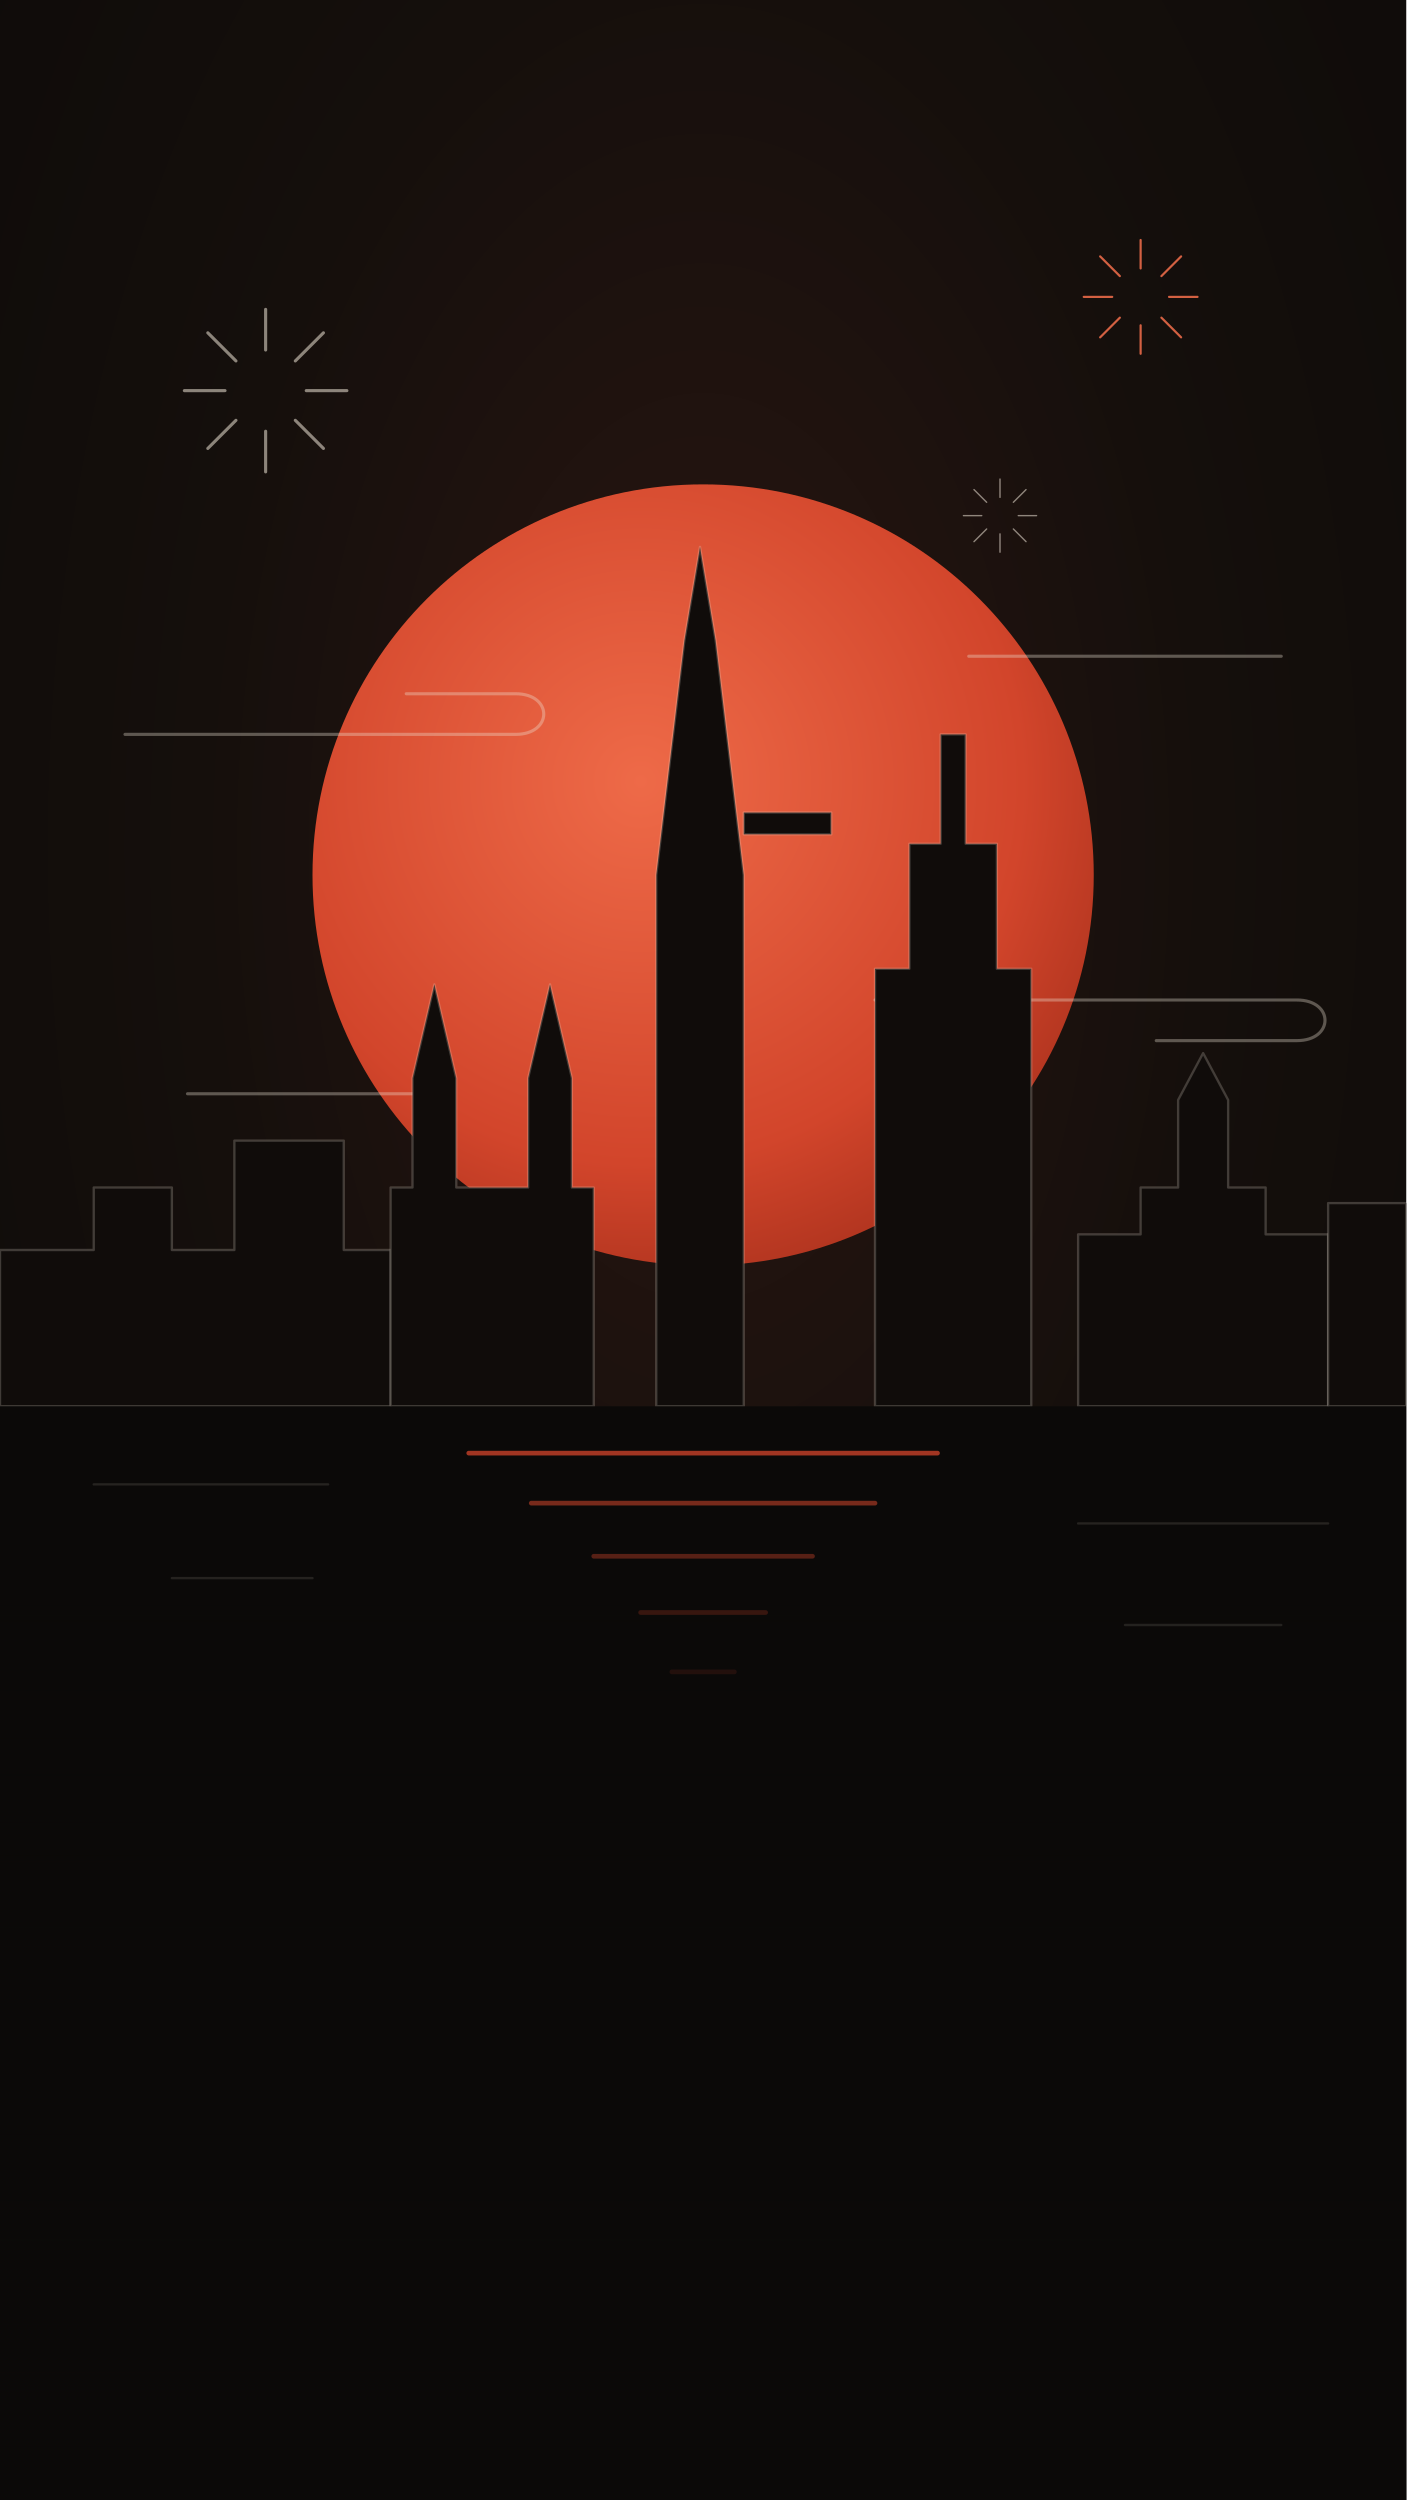
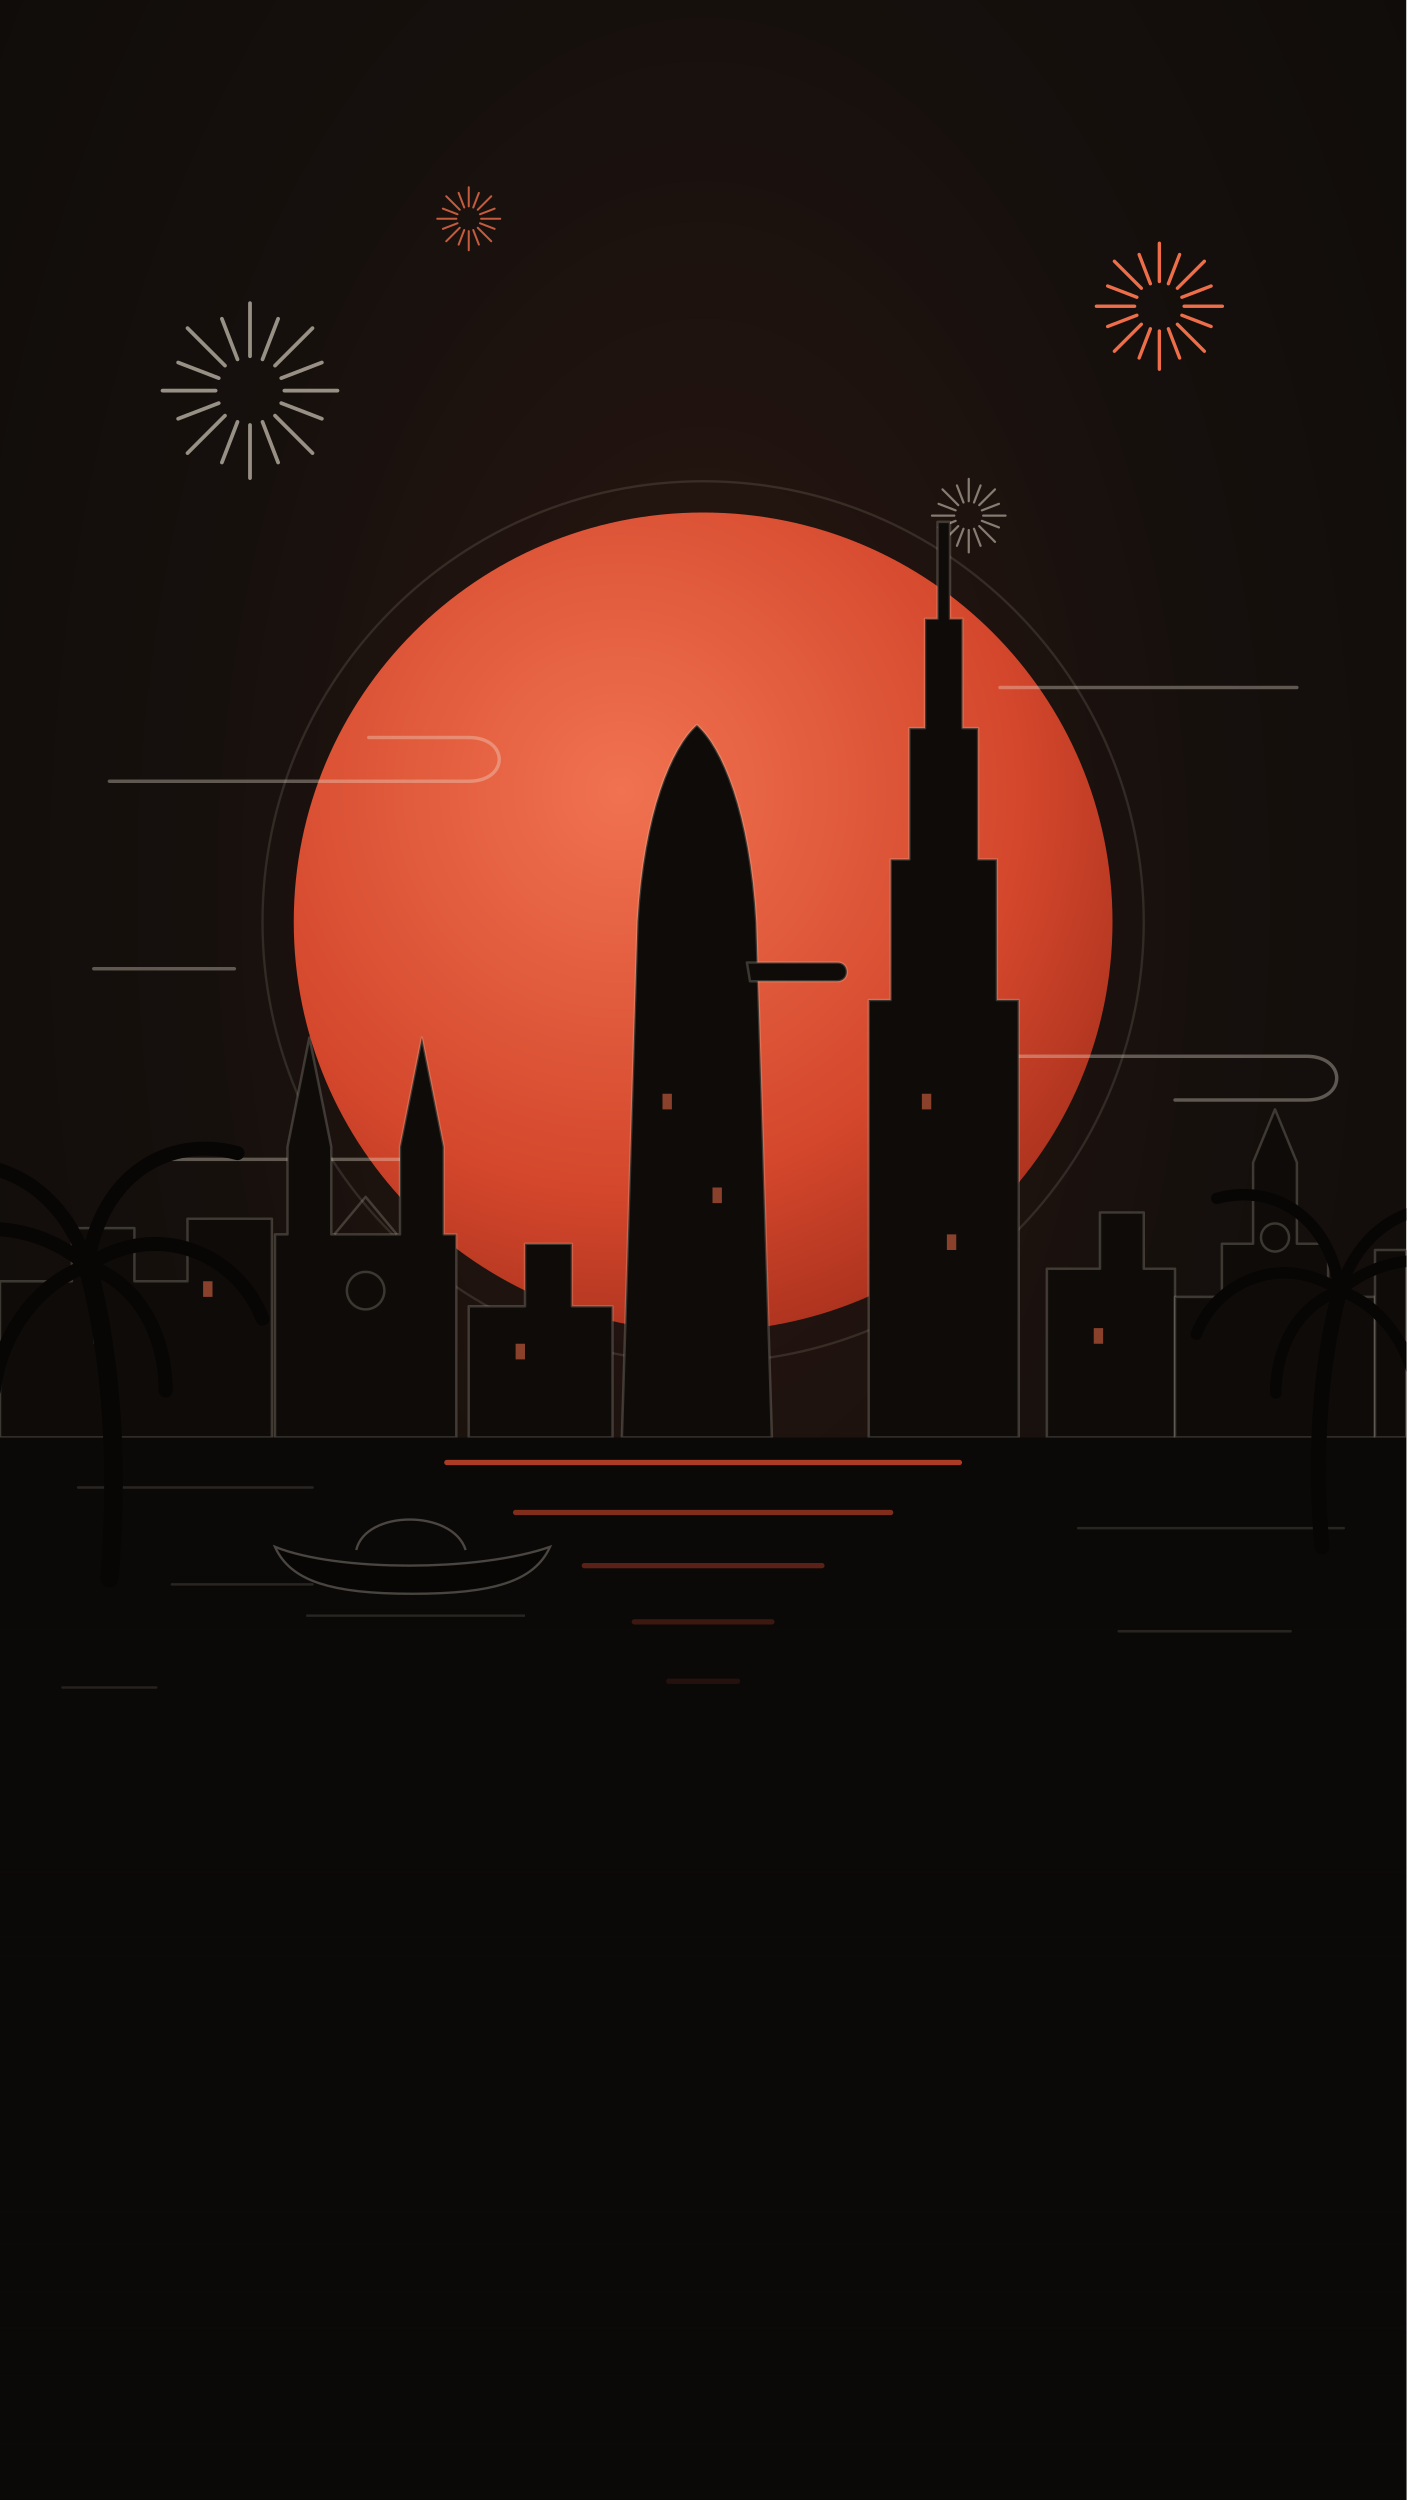
<svg xmlns="http://www.w3.org/2000/svg" viewBox="0 0 900 1600" preserveAspectRatio="xMidYMid slice">
  <defs>
-     <radialGradient id="bg" cx="50%" cy="34%" r="80%">
-       <stop offset="0" stop-color="#2a1611" />
-       <stop offset=".45" stop-color="#150f0c" />
+     <radialGradient id="bg" cx="50%" cy="36%" r="85%">
+       <stop offset="0" stop-color="#2c1711" />
+       <stop offset=".42" stop-color="#16100d" />
      <stop offset="1" stop-color="#0b0908" />
    </radialGradient>
-     <radialGradient id="sun" cx="42%" cy="38%" r="70%">
-       <stop offset="0" stop-color="#ee6a48" />
-       <stop offset=".7" stop-color="#d2452b" />
-       <stop offset="1" stop-color="#a8301c" />
+     <radialGradient id="sun" cx="40%" cy="34%" r="75%">
+       <stop offset="0" stop-color="#f07250" />
+       <stop offset=".65" stop-color="#d4472c" />
+       <stop offset="1" stop-color="#a22d1a" />
    </radialGradient>
    <linearGradient id="fade" x1="0" y1="0" x2="0" y2="1">
      <stop offset="0" stop-color="#0b0908" stop-opacity="0" />
      <stop offset="1" stop-color="#0b0908" />
    </linearGradient>
+     <g id="fw" fill="none" stroke-linecap="round">
+       <path d="M0-22v-34M0 22v34M-22 0h-34M22 0h34M-16-16l-24-24M16 16l24 24M16-16l24-24M-16 16l-24 24M-8-20l-10-26M8-20l10-26M-8 20l-10 26M8 20l10 26M-20-8l-26-10M-20 8l-26 10M20-8l26-10M20 8l26 10" />
+     </g>
+     <g id="palm" fill="none" stroke="#070605" stroke-linecap="round">
+       <path d="M0 0C6-70 2-140-14-200" stroke-width="12" />
+       <path d="M-14-200c-40-34-96-30-122 6M-14-200c-18-56-66-74-104-60M-14-200c8-58 52-84 96-72M-14-200c44-30 96-8 112 34M-14-200c34 12 50 46 50 80M-14-200c-34 12-56 46-60 80" stroke-width="9" />
+     </g>
  </defs>
  <rect width="900" height="1600" fill="url(#bg)" />
-   <circle cx="450" cy="560" r="250" fill="url(#sun)" />
-   <g fill="none" stroke="#efe6d6" stroke-opacity=".34" stroke-width="2" stroke-linecap="round">
-     <path d="M80 470h250c24 0 24-26 0-26h-70" />
-     <path d="M560 640h270c24 0 24 26 0 26h-90" />
-     <path d="M120 700h160" />
-     <path d="M620 420h200" />
+   <circle cx="450" cy="590" r="262" fill="url(#sun)" />
+   <circle cx="450" cy="590" r="282" fill="none" stroke="#efe6d6" stroke-opacity=".12" stroke-width="1.5" />
+   <g fill="none" stroke="#efe6d6" stroke-opacity=".34" stroke-width="2.2" stroke-linecap="round">
+     <path d="M70 500h230c26 0 26-28 0-28h-64" />
+     <path d="M586 676h250c26 0 26 28 0 28h-84" />
+     <path d="M110 742h170M640 440h190M60 620h90" />
  </g>
-   <g stroke="#efe6d6" stroke-opacity=".55" stroke-width="2" stroke-linecap="round">
-     <g transform="translate(170 250)">
-       <path d="M0-52v26M0 26v26M-52 0h26M26 0h26M-37-37l18 18M19 19l18 18M37-37L19-19M-19 19l-18 18" />
-     </g>
-     <g transform="translate(730 190) scale(.7)" stroke="#e86a48" stroke-opacity=".9">
-       <path d="M0-52v26M0 26v26M-52 0h26M26 0h26M-37-37l18 18M19 19l18 18M37-37L19-19M-19 19l-18 18" />
-     </g>
-     <g transform="translate(640 330) scale(.45)">
-       <path d="M0-52v26M0 26v26M-52 0h26M26 0h26M-37-37l18 18M19 19l18 18M37-37L19-19M-19 19l-18 18" />
-     </g>
+   <use href="#fw" x="160" y="250" stroke="#efe6d6" stroke-opacity=".6" stroke-width="2.4" />
+   <g transform="translate(742 196) scale(.72)">
+     <use href="#fw" stroke="#ee6e4a" stroke-width="3" />
  </g>
-   <g fill="#100c0a" stroke="#efe6d6" stroke-opacity=".22" stroke-width="1.5" stroke-linejoin="round">
-     <path d="M0 900V800h60v-40h50v40h40v-70h70v70h30V900z" />
-     <path d="M250 900V760h14v-70l14-60 14 60v70h46v-70l14-60 14 60v70h14V900z" />
-     <path d="M420 900V560l18-150 10-60 10 60 18 150V900z" />
-     <path d="M476 520h56v14h-56z" />
-     <path d="M560 900V620h22v-80h20v-70h16v70h20v80h22V900z" />
-     <path d="M690 900V790h40v-30h24v-56l16-30 16 30v56h24v30h40V900z" />
-     <path d="M850 900V770h50V900z" />
+   <g transform="translate(620 330) scale(.42)">
+     <use href="#fw" stroke="#efe6d6" stroke-opacity=".5" stroke-width="3.4" />
  </g>
-   <rect y="900" width="900" height="700" fill="#0b0908" />
-   <g stroke="#d2452b" stroke-linecap="round" stroke-width="3">
-     <path d="M300 930h300" stroke-opacity=".75" />
-     <path d="M340 962h220" stroke-opacity=".55" />
-     <path d="M380 996h140" stroke-opacity=".38" />
-     <path d="M410 1032h80" stroke-opacity=".24" />
-     <path d="M430 1070h40" stroke-opacity=".14" />
+   <g transform="translate(300 140) scale(.36)">
+     <use href="#fw" stroke="#ee6e4a" stroke-opacity=".8" stroke-width="3.6" />
  </g>
-   <g stroke="#efe6d6" stroke-opacity=".12" stroke-width="1.5" stroke-linecap="round">
-     <path d="M60 950h150M690 975h160M110 1010h90M720 1040h100" />
+   <g fill="#0f0b09" stroke="#efe6d6" stroke-opacity=".2" stroke-width="1.6" stroke-linejoin="round">
+     <path d="M0 920V820h46v-34h40v34h34V780h54v140z" />
+     <path d="M176 920V790h8v-56l14-70 14 70v56h44v-56l14-70 14 70v56h8v130z" />
+     <path d="M214 790l20-24 20 24" fill="none" />
+     <circle cx="234" cy="826" r="12" fill="none" />
+     <path d="M300 920V836h36v-40h30v40h26v84z" />
+     <path d="M398 920l10-330c4-70 22-112 38-126 16 14 34 56 38 126l10 330z" />
+     <path d="M478 616h58c8 0 8 12 0 12h-56z" />
+     <path d="M556 920V640h14v-90h12v-84h10v-70h8v-62h8v62h8v70h10v84h12v90h14v280z" />
+     <path d="M670 920V812h34v-36h28v36h20v108z" />
+     <path d="M752 920V830h30v-34h20v-52l14-34 14 34v52h20v34h30v90z" />
+     <circle cx="816" cy="792" r="9" fill="none" />
+     <path d="M880 920V800h20v120z" />
  </g>
-   <rect y="1000" width="900" height="600" fill="url(#fade)" />
+   <g fill="#ee6e4a" fill-opacity=".55">
+     <rect x="424" y="700" width="6" height="10" />
+     <rect x="456" y="760" width="6" height="10" />
+     <rect x="590" y="700" width="6" height="10" />
+     <rect x="606" y="790" width="6" height="10" />
+     <rect x="330" y="860" width="6" height="10" />
+     <rect x="700" y="850" width="6" height="10" />
+     <rect x="60" y="850" width="6" height="10" />
+     <rect x="130" y="820" width="6" height="10" />
+   </g>
+   <rect y="920" width="900" height="680" fill="#0b0908" />
+   <g stroke="#d4472c" stroke-linecap="round" stroke-width="3.4">
+     <path d="M286 936h328" stroke-opacity=".8" />
+     <path d="M330 968h240" stroke-opacity=".58" />
+     <path d="M374 1002h152" stroke-opacity=".4" />
+     <path d="M406 1038h88" stroke-opacity=".26" />
+     <path d="M428 1076h44" stroke-opacity=".15" />
+   </g>
+   <g stroke="#efe6d6" stroke-opacity=".13" stroke-width="1.6" stroke-linecap="round">
+     <path d="M50 952h150M690 978h170M110 1014h90M716 1044h110M40 1080h60" />
+   </g>
+   <g transform="translate(176 990)">
+     <path d="M0 0c40 16 130 16 176 0-10 22-36 30-88 30S10 22 0 0z" fill="#070605" stroke="#efe6d6" stroke-opacity=".28" stroke-width="1.5" />
+     <path d="M52 2c6-26 62-26 70 0" fill="none" stroke="#efe6d6" stroke-opacity=".28" stroke-width="1.5" />
+     <path d="M20 44h140" stroke="#efe6d6" stroke-opacity=".14" stroke-width="1.5" />
+   </g>
+   <use href="#palm" x="70" y="1010" />
+   <g transform="translate(846 990) scale(-.82 .82)">
+     <use href="#palm" />
+   </g>
+   <rect y="1010" width="900" height="590" fill="url(#fade)" />
</svg>
